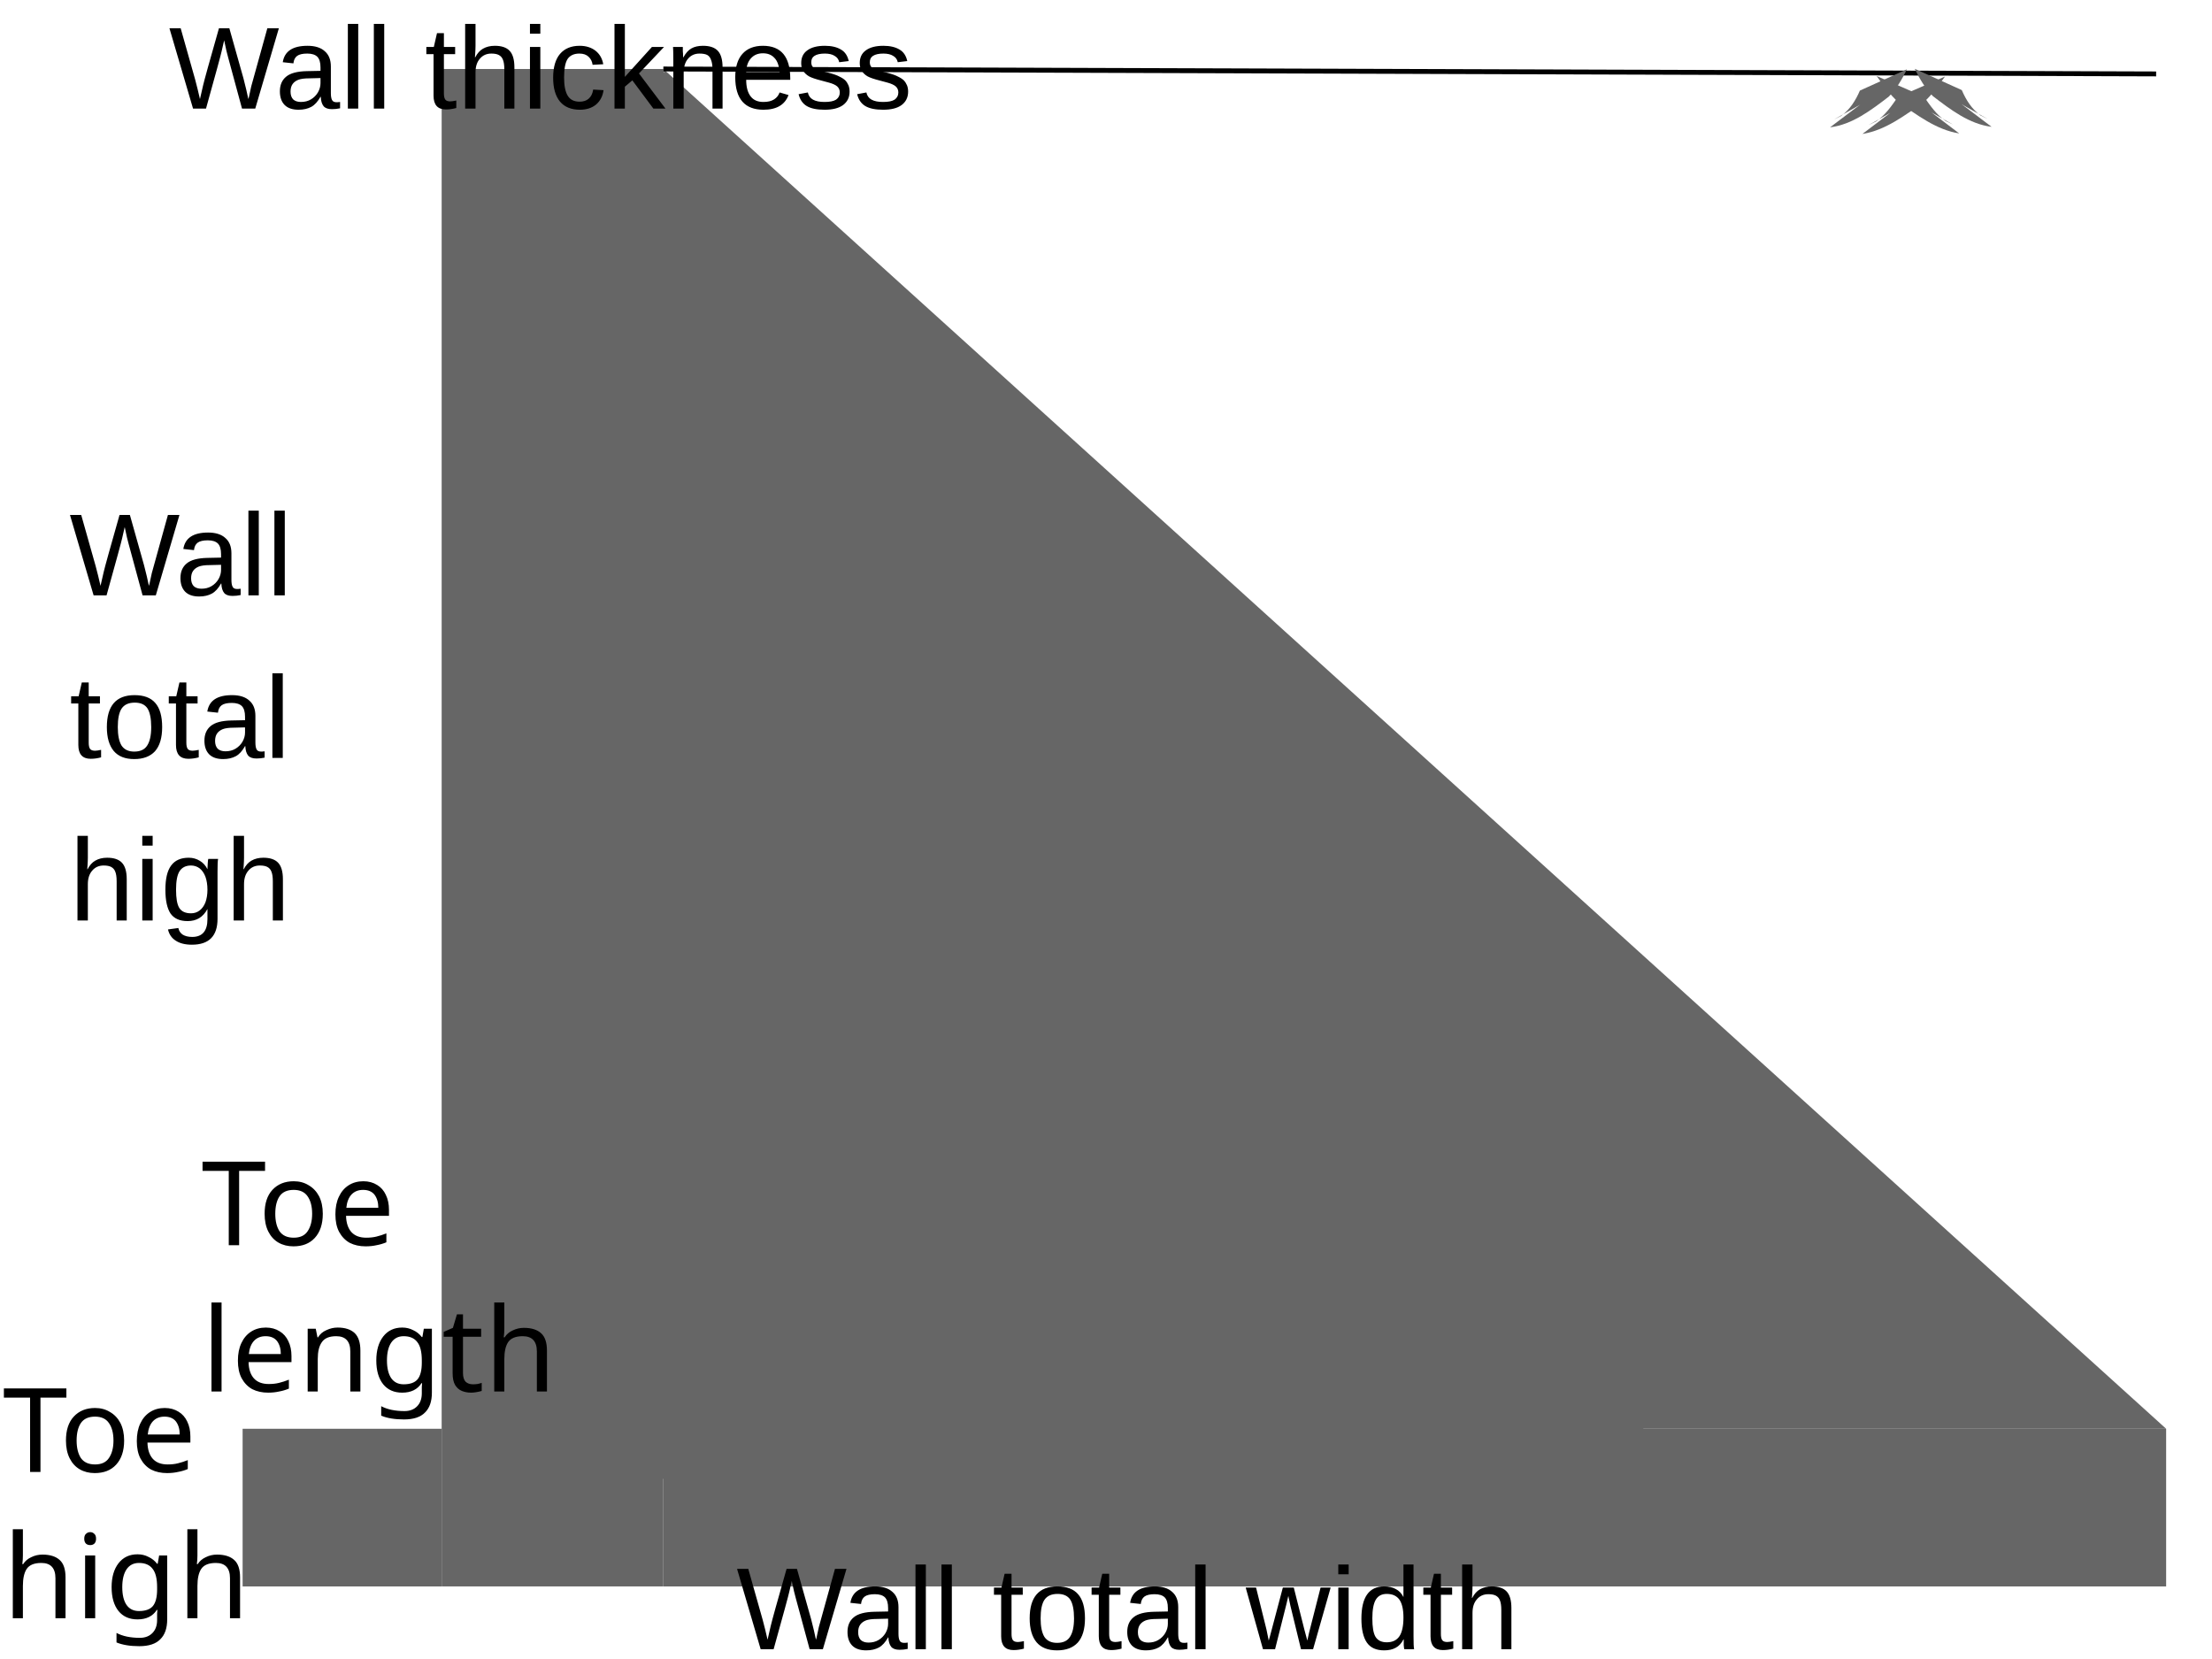
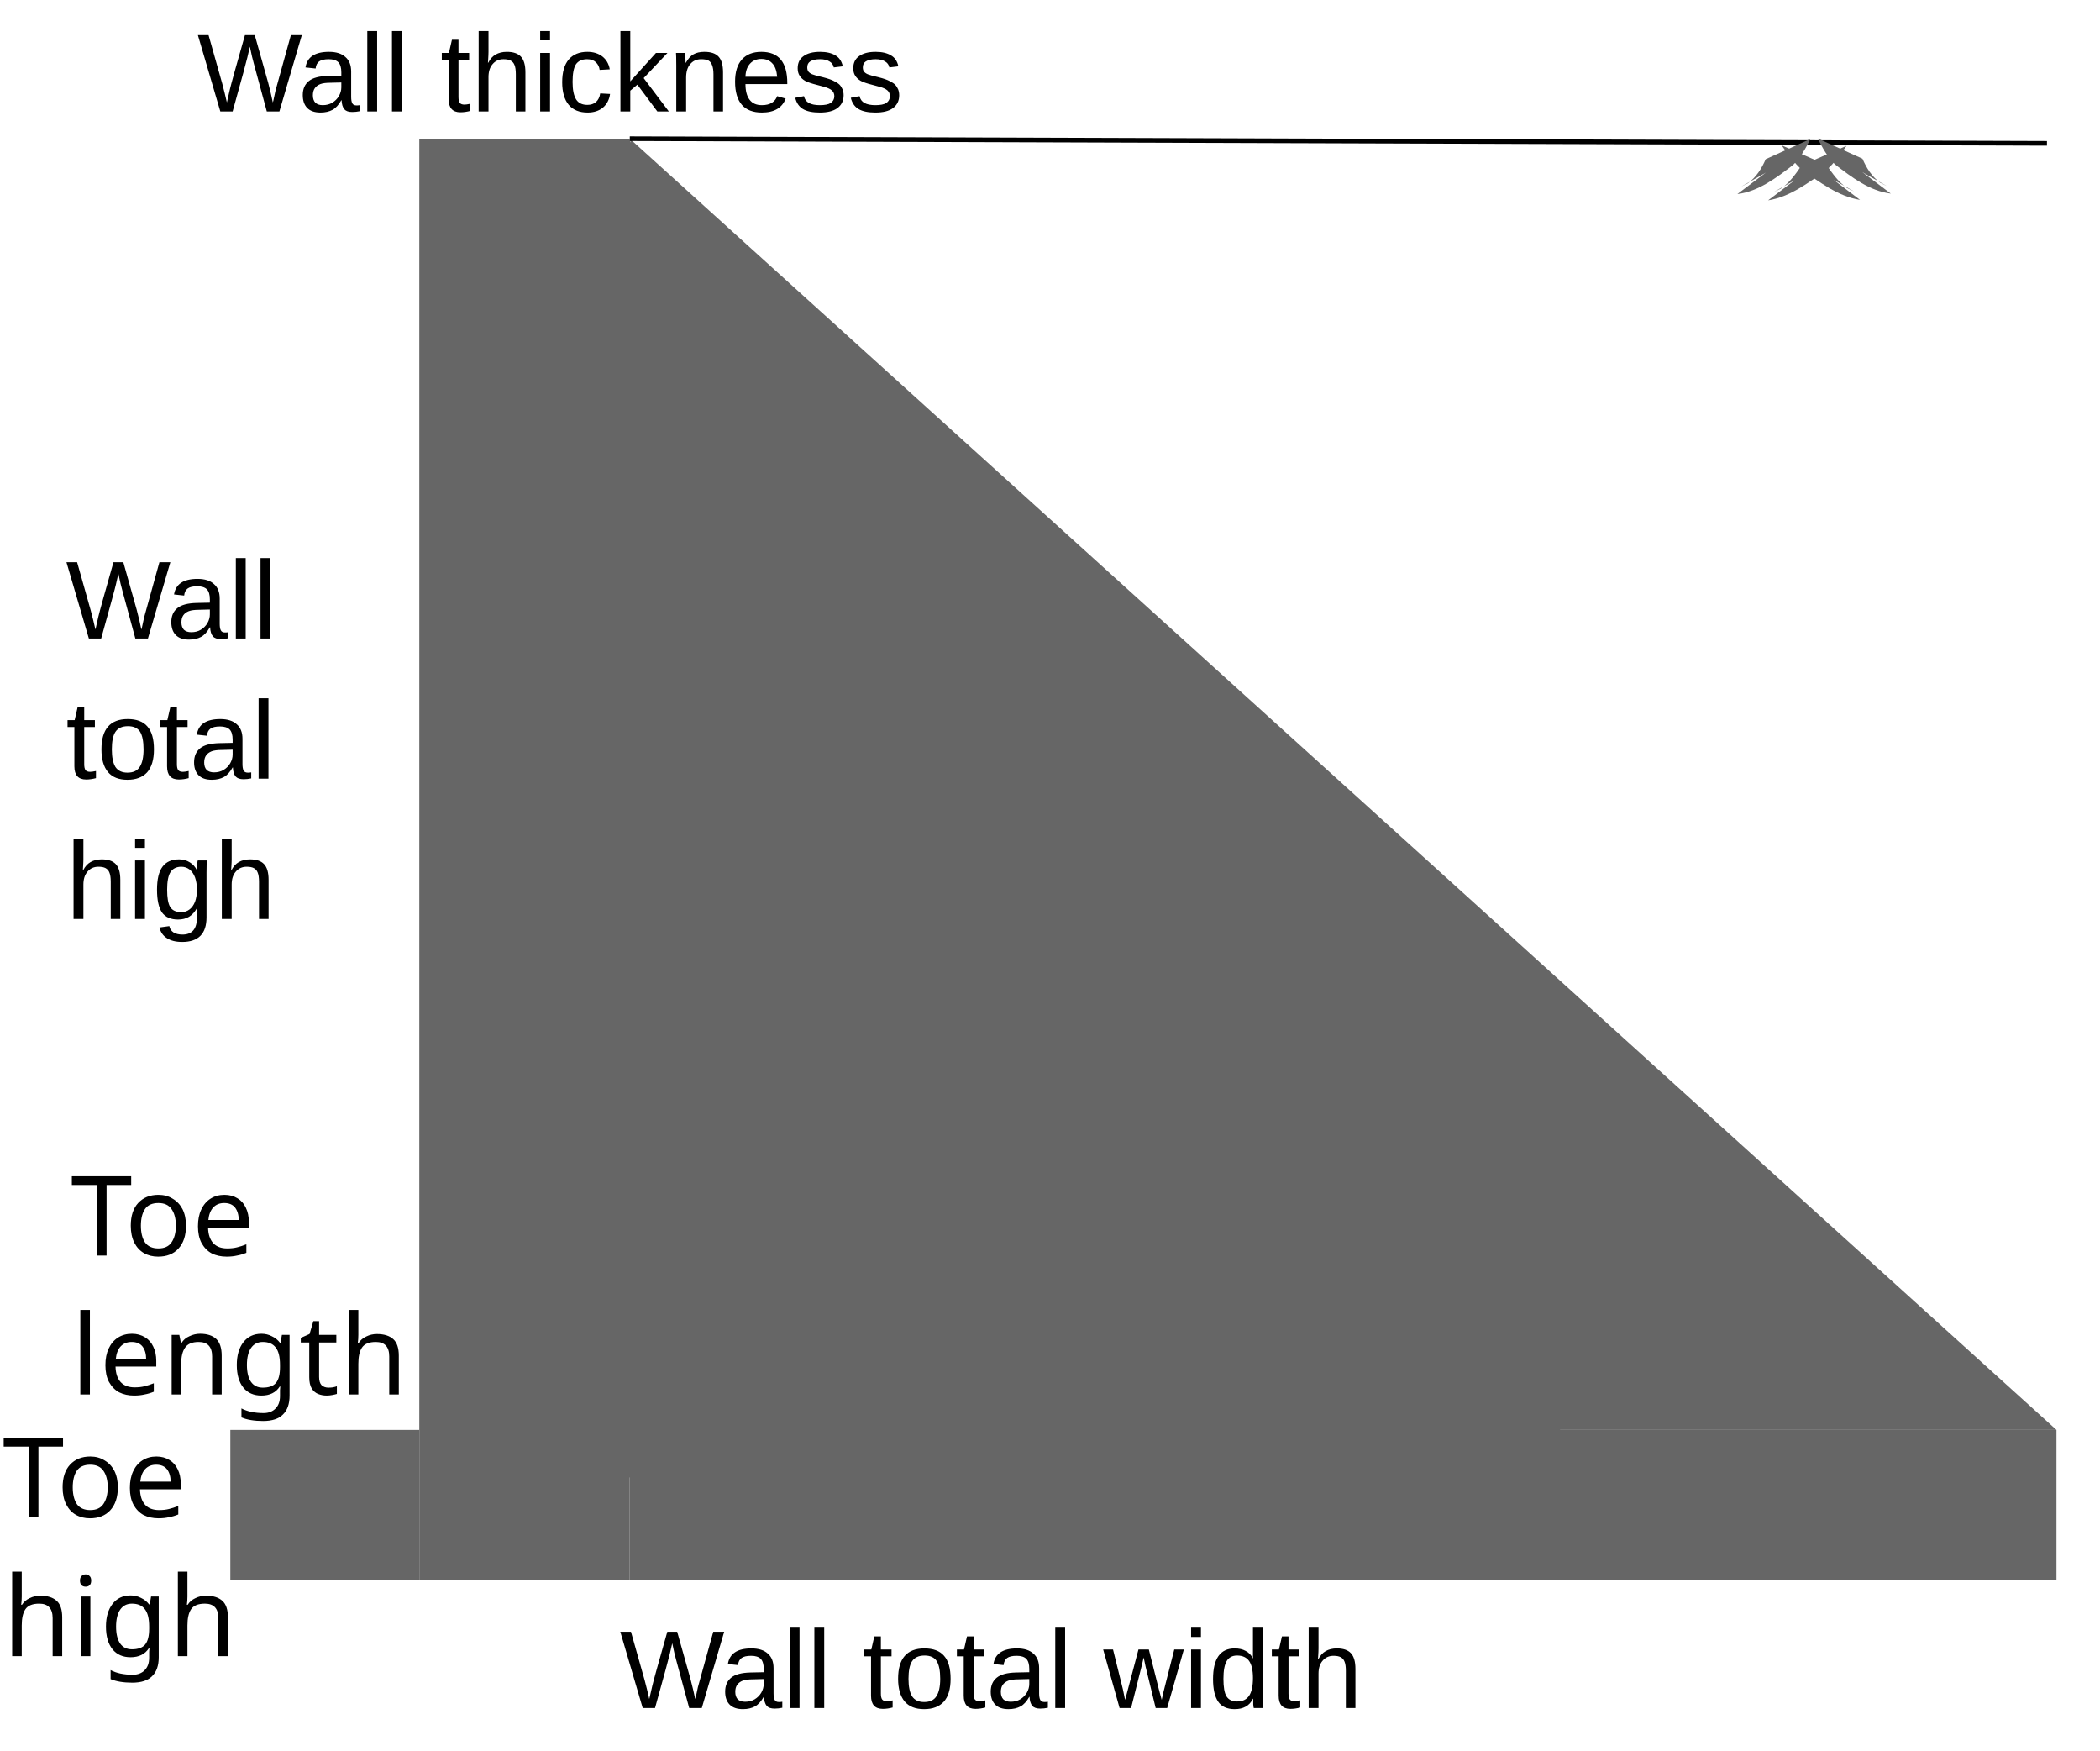
- <svg xmlns="http://www.w3.org/2000/svg" width="120mm" height="90mm" viewBox="0 0 120 90" version="1.1" id="svg8">
+ <svg xmlns="http://www.w3.org/2000/svg" width="120mm" height="100mm" viewBox="0 0 120 100" version="1.1" id="svg8">
  <defs id="defs2" />
-   <g id="layer1" transform="translate(0,-207)">
-     <rect style="fill:#666666;stroke-width:0.162" id="rect3775" width="12.027" height="82.319" x="23.96" y="210.743" />
-     <rect style="fill:#666666;stroke-width:0.136" id="rect3777" width="10.798" height="8.553" x="13.162" y="284.51" />
-     <rect style="fill:#666666;stroke-width:0.375" id="rect3777-1" width="81.525" height="8.553" x="35.987" y="284.51" />
-     <path style="fill:#666666;stroke-width:0.265" id="path3802" d="M 80.983,45.232 144.866,155.882 17.099,155.882 Z" transform="matrix(0.5104604,0,0.4420717,0.6666667,-25.34691,180.5885)" />
-     <path style="fill:#666666;stroke-width:0.265" id="path3804" d="M 80.983,45.232 94.297,64.688 70.791,66.49 Z" transform="matrix(2.491194,0.3543987,1.190771,3.767527,-219.7131,11.62952)" />
-     <path style="fill:none;stroke:#000000;stroke-width:0.265px;stroke-linecap:butt;stroke-linejoin:miter;stroke-opacity:1" d="m 35.987,210.743 80.982,0.267" id="path3810" />
+   <g id="layer1" transform="translate(0,-197)">
+     <rect style="fill:#666666;stroke-width:0.162" id="rect3775" width="12.027" height="82.319" x="23.96" y="204.922" />
+     <rect style="fill:#666666;stroke-width:0.136" id="rect3777" width="10.798" height="8.553" x="13.162" y="278.689" />
+     <rect style="fill:#666666;stroke-width:0.375" id="rect3777-1" width="81.525" height="8.553" x="35.987" y="278.689" />
+     <path style="fill:#666666;stroke-width:0.265" id="path3802" d="M 80.983,45.232 144.866,155.882 17.099,155.882 Z" transform="matrix(0.5104604,0,0.4420717,0.6666667,-25.34691,174.7676)" />
+     <path style="fill:#666666;stroke-width:0.265" id="path3804" d="M 80.983,45.232 94.297,64.688 70.791,66.49 Z" transform="matrix(2.491194,0.3543987,1.190771,3.767527,-219.7131,5.808685)" />
+     <path style="fill:none;stroke:#000000;stroke-width:0.265px;stroke-linecap:butt;stroke-linejoin:miter;stroke-opacity:1" d="m 35.987,204.922 80.982,0.267" id="path3810" />
    <text xml:space="preserve" style="font-style:italic;font-size:6.35px;line-height:1.25;font-family:sans-serif;-inkscape-font-specification:'sans-serif Italic';letter-spacing:0px;word-spacing:0px;stroke-width:0.265" x="29.132" y="118.197" id="text3822">
      <tspan id="tspan3820" x="29.132" y="123.99" style="stroke-width:0.265" />
    </text>
    <text xml:space="preserve" style="font-style:italic;font-size:6.35px;line-height:1.25;font-family:sans-serif;-inkscape-font-specification:'sans-serif Italic';letter-spacing:0px;word-spacing:0px;stroke-width:0.265" x="52.539" y="294.732" id="text3826">
      <tspan id="tspan3824" x="52.539" y="300.525" style="stroke-width:0.265" />
    </text>
-     <text xml:space="preserve" style="font-style:normal;font-variant:normal;font-weight:normal;font-stretch:normal;font-size:6.35px;line-height:1.25;font-family:sans-serif;-inkscape-font-specification:sans-serif;letter-spacing:0px;word-spacing:0px;stroke-width:0.265" x="39.952" y="296.471" id="text3838">
-       <tspan id="tspan3836" x="39.952" y="296.471" style="font-size:6.35px;stroke-width:0.265;-inkscape-font-specification:arial;font-family:arial;font-weight:normal;font-style:normal;font-stretch:normal;font-variant:normal">Wall total width</tspan>
+     <text xml:space="preserve" style="font-style:normal;font-variant:normal;font-weight:normal;font-stretch:normal;font-size:6.35px;line-height:1.25;font-family:sans-serif;-inkscape-font-specification:sans-serif;letter-spacing:0px;word-spacing:0px;stroke-width:0.265" x="35.416" y="294.581" id="text3838">
+       <tspan id="tspan3836" x="35.416" y="294.581" style="font-style:normal;font-variant:normal;font-weight:normal;font-stretch:normal;font-size:6.35px;font-family:arial;-inkscape-font-specification:arial;stroke-width:0.265">Wall total width</tspan>
    </text>
-     <text xml:space="preserve" style="font-style:normal;font-variant:normal;font-weight:normal;font-stretch:normal;font-size:6.35px;line-height:1.25;font-family:sans-serif;-inkscape-font-specification:sans-serif;letter-spacing:0px;word-spacing:0px;stroke-width:0.265" x="9.16" y="212.891" id="text3838-4">
-       <tspan id="tspan3836-9" x="9.16" y="212.891" style="font-size:6.35px;stroke-width:0.265;-inkscape-font-specification:arial;font-family:arial;font-weight:normal;font-style:normal;font-stretch:normal;font-variant:normal">Wall thickness</tspan>
+     <text xml:space="preserve" style="font-style:normal;font-variant:normal;font-weight:normal;font-stretch:normal;font-size:6.35px;line-height:1.25;font-family:sans-serif;-inkscape-font-specification:sans-serif;letter-spacing:0px;word-spacing:0px;stroke-width:0.265" x="11.277" y="203.366" id="text3838-4">
+       <tspan id="tspan3836-9" x="11.277" y="203.366" style="font-style:normal;font-variant:normal;font-weight:normal;font-stretch:normal;font-size:6.35px;font-family:arial;-inkscape-font-specification:arial;stroke-width:0.265">Wall thickness</tspan>
    </text>
-     <text xml:space="preserve" style="font-style:normal;font-variant:normal;font-weight:normal;font-stretch:normal;font-size:6.35px;line-height:1.25;font-family:sans-serif;-inkscape-font-specification:sans-serif;letter-spacing:0px;word-spacing:0px;stroke-width:0.265" x="3.766" y="239.298" id="text3838-3">
-       <tspan id="tspan3836-7" x="3.766" y="239.298" style="font-style:normal;font-variant:normal;font-weight:normal;font-stretch:normal;font-size:6.35px;font-family:arial;-inkscape-font-specification:arial;stroke-width:0.265">Wall</tspan>
-       <tspan x="3.766" y="248.118" style="font-style:normal;font-variant:normal;font-weight:normal;font-stretch:normal;font-size:6.35px;font-family:arial;-inkscape-font-specification:arial;stroke-width:0.265" id="tspan3884">total</tspan>
-       <tspan x="3.766" y="256.937" style="font-style:normal;font-variant:normal;font-weight:normal;font-stretch:normal;font-size:6.35px;font-family:arial;-inkscape-font-specification:arial;stroke-width:0.265" id="tspan3886">high</tspan>
+     <text xml:space="preserve" style="font-style:normal;font-variant:normal;font-weight:normal;font-stretch:normal;font-size:6.35px;line-height:1.25;font-family:sans-serif;-inkscape-font-specification:sans-serif;letter-spacing:0px;word-spacing:0px;stroke-width:0.265" x="3.766" y="233.477" id="text3838-3">
+       <tspan id="tspan3836-7" x="3.766" y="233.477" style="font-style:normal;font-variant:normal;font-weight:normal;font-stretch:normal;font-size:6.35px;font-family:arial;-inkscape-font-specification:arial;stroke-width:0.265">Wall</tspan>
+       <tspan x="3.766" y="241.488" style="font-style:normal;font-variant:normal;font-weight:normal;font-stretch:normal;font-size:6.35px;font-family:arial;-inkscape-font-specification:arial;stroke-width:0.265" id="tspan3884">total</tspan>
+       <tspan x="3.766" y="249.499" style="font-style:normal;font-variant:normal;font-weight:normal;font-stretch:normal;font-size:6.35px;font-family:arial;-inkscape-font-specification:arial;stroke-width:0.265" id="tspan3886">high</tspan>
    </text>
-     <text xml:space="preserve" style="font-style:normal;font-variant:normal;font-weight:normal;font-stretch:normal;font-size:6.35px;line-height:1.25;font-family:sans-serif;-inkscape-font-specification:sans-serif;letter-spacing:0px;word-spacing:0px;stroke-width:0.265" x="10.924" y="274.548" id="text3890">
-       <tspan id="tspan3888" x="10.924" y="274.548" style="stroke-width:0.265">Toe</tspan>
-       <tspan x="10.924" y="282.486" style="stroke-width:0.265" id="tspan3920">length</tspan>
+     <text xml:space="preserve" style="font-style:normal;font-variant:normal;font-weight:normal;font-stretch:normal;font-size:6.35px;line-height:1.25;font-family:sans-serif;-inkscape-font-specification:sans-serif;letter-spacing:0px;word-spacing:0px;stroke-width:0.265" x="4.044" y="268.727" id="text3890">
+       <tspan id="tspan3888" x="4.044" y="268.727" style="stroke-width:0.265">Toe</tspan>
+       <tspan x="4.044" y="276.665" style="stroke-width:0.265" id="tspan3920">length</tspan>
    </text>
-     <text xml:space="preserve" style="font-style:normal;font-variant:normal;font-weight:normal;font-stretch:normal;font-size:6.35px;line-height:1.25;font-family:sans-serif;-inkscape-font-specification:sans-serif;letter-spacing:0px;word-spacing:0px;stroke-width:0.265" x="0.147" y="286.85" id="text3890-9">
-       <tspan id="tspan3888-2" x="0.147" y="286.85" style="stroke-width:0.265">Toe </tspan>
-       <tspan x="0.147" y="294.788" style="stroke-width:0.265" id="tspan3918">high</tspan>
+     <text xml:space="preserve" style="font-style:normal;font-variant:normal;font-weight:normal;font-stretch:normal;font-size:6.35px;line-height:1.25;font-family:sans-serif;-inkscape-font-specification:sans-serif;letter-spacing:0px;word-spacing:0px;stroke-width:0.265" x="0.147" y="283.675" id="text3890-9">
+       <tspan id="tspan3888-2" x="0.147" y="283.675" style="stroke-width:0.265">Toe </tspan>
+       <tspan x="0.147" y="291.613" style="stroke-width:0.265" id="tspan3918">high</tspan>
    </text>
-     <path style="fill:#666666;stroke-width:0.265" id="path3922" d="m 103.453,210.757 c -0.27,0.538 -0.559,1.061 -0.99,1.487 -0.957,0.733 -1.978,1.516 -3.183,1.663 0,0 2.232,-1.685 2.232,-1.685 v 0 c 0.124,-0.031 0.476,-0.182 0.366,-0.116 -1.859,1.12 -2.997,1.685 -1.996,1.183 0.477,-0.348 0.785,-0.837 1.016,-1.375 0,0 2.556,-1.156 2.556,-1.156 z" />
-     <path style="fill:#666666;stroke-width:0.265" id="path3930" d="m 105.515,211.151 c -0.354,0.498 -0.71,0.998 -1.165,1.408 -1.032,0.705 -2.068,1.512 -3.314,1.707 0,0 2.224,-1.686 2.224,-1.686 v 0 c 0.144,-0.037 0.552,-0.21 0.425,-0.133 -1.786,1.088 -2.956,1.654 -1.915,1.144 0.497,-0.333 0.838,-0.83 1.176,-1.316 0,0 2.568,-1.123 2.568,-1.123 z" />
-     <path style="fill:#666666;stroke-width:0.265" id="path3922-3" d="m 103.871,210.73 c 0.27,0.538 0.559,1.061 0.99,1.487 0.957,0.733 1.978,1.516 3.183,1.663 0,0 -2.232,-1.685 -2.232,-1.685 v 0 c -0.124,-0.031 -0.476,-0.182 -0.366,-0.116 1.859,1.12 2.997,1.685 1.996,1.183 -0.477,-0.348 -0.785,-0.837 -1.016,-1.375 0,0 -2.556,-1.156 -2.556,-1.156 z" />
-     <path style="fill:#666666;stroke-width:0.265" id="path3930-6" d="m 101.808,211.124 c 0.354,0.498 0.71,0.998 1.165,1.408 1.032,0.705 2.068,1.512 3.314,1.707 0,0 -2.224,-1.686 -2.224,-1.686 v 0 c -0.144,-0.037 -0.552,-0.21 -0.425,-0.133 1.786,1.088 2.956,1.654 1.915,1.144 -0.497,-0.333 -0.838,-0.83 -1.176,-1.316 0,0 -2.568,-1.123 -2.568,-1.123 z" />
+     <path style="fill:#666666;stroke-width:0.265" id="path3922" d="m 103.453,204.936 c -0.27,0.538 -0.559,1.061 -0.99,1.487 -0.957,0.733 -1.978,1.516 -3.183,1.663 0,0 2.232,-1.685 2.232,-1.685 v 0 c 0.124,-0.031 0.476,-0.182 0.366,-0.116 -1.859,1.12 -2.997,1.685 -1.996,1.183 0.477,-0.348 0.785,-0.837 1.016,-1.375 0,0 2.556,-1.156 2.556,-1.156 z" />
+     <path style="fill:#666666;stroke-width:0.265" id="path3930" d="m 105.515,205.33 c -0.354,0.498 -0.71,0.998 -1.165,1.408 -1.032,0.705 -2.068,1.512 -3.314,1.707 0,0 2.224,-1.686 2.224,-1.686 v 0 c 0.144,-0.037 0.552,-0.21 0.425,-0.133 -1.786,1.088 -2.956,1.654 -1.915,1.144 0.497,-0.333 0.838,-0.83 1.176,-1.316 0,0 2.568,-1.123 2.568,-1.123 z" />
+     <path style="fill:#666666;stroke-width:0.265" id="path3922-3" d="m 103.871,204.909 c 0.27,0.538 0.559,1.061 0.99,1.487 0.957,0.733 1.978,1.516 3.183,1.663 0,0 -2.232,-1.685 -2.232,-1.685 v 0 c -0.124,-0.031 -0.476,-0.182 -0.366,-0.116 1.859,1.12 2.997,1.685 1.996,1.183 -0.477,-0.348 -0.785,-0.837 -1.016,-1.375 0,0 -2.556,-1.156 -2.556,-1.156 z" />
+     <path style="fill:#666666;stroke-width:0.265" id="path3930-6" d="m 101.808,205.303 c 0.354,0.498 0.71,0.998 1.165,1.408 1.032,0.705 2.068,1.512 3.314,1.707 0,0 -2.224,-1.686 -2.224,-1.686 v 0 c -0.144,-0.037 -0.552,-0.21 -0.425,-0.133 1.786,1.088 2.956,1.654 1.915,1.144 -0.497,-0.333 -0.838,-0.83 -1.176,-1.316 0,0 -2.568,-1.123 -2.568,-1.123 z" />
  </g>
</svg>
